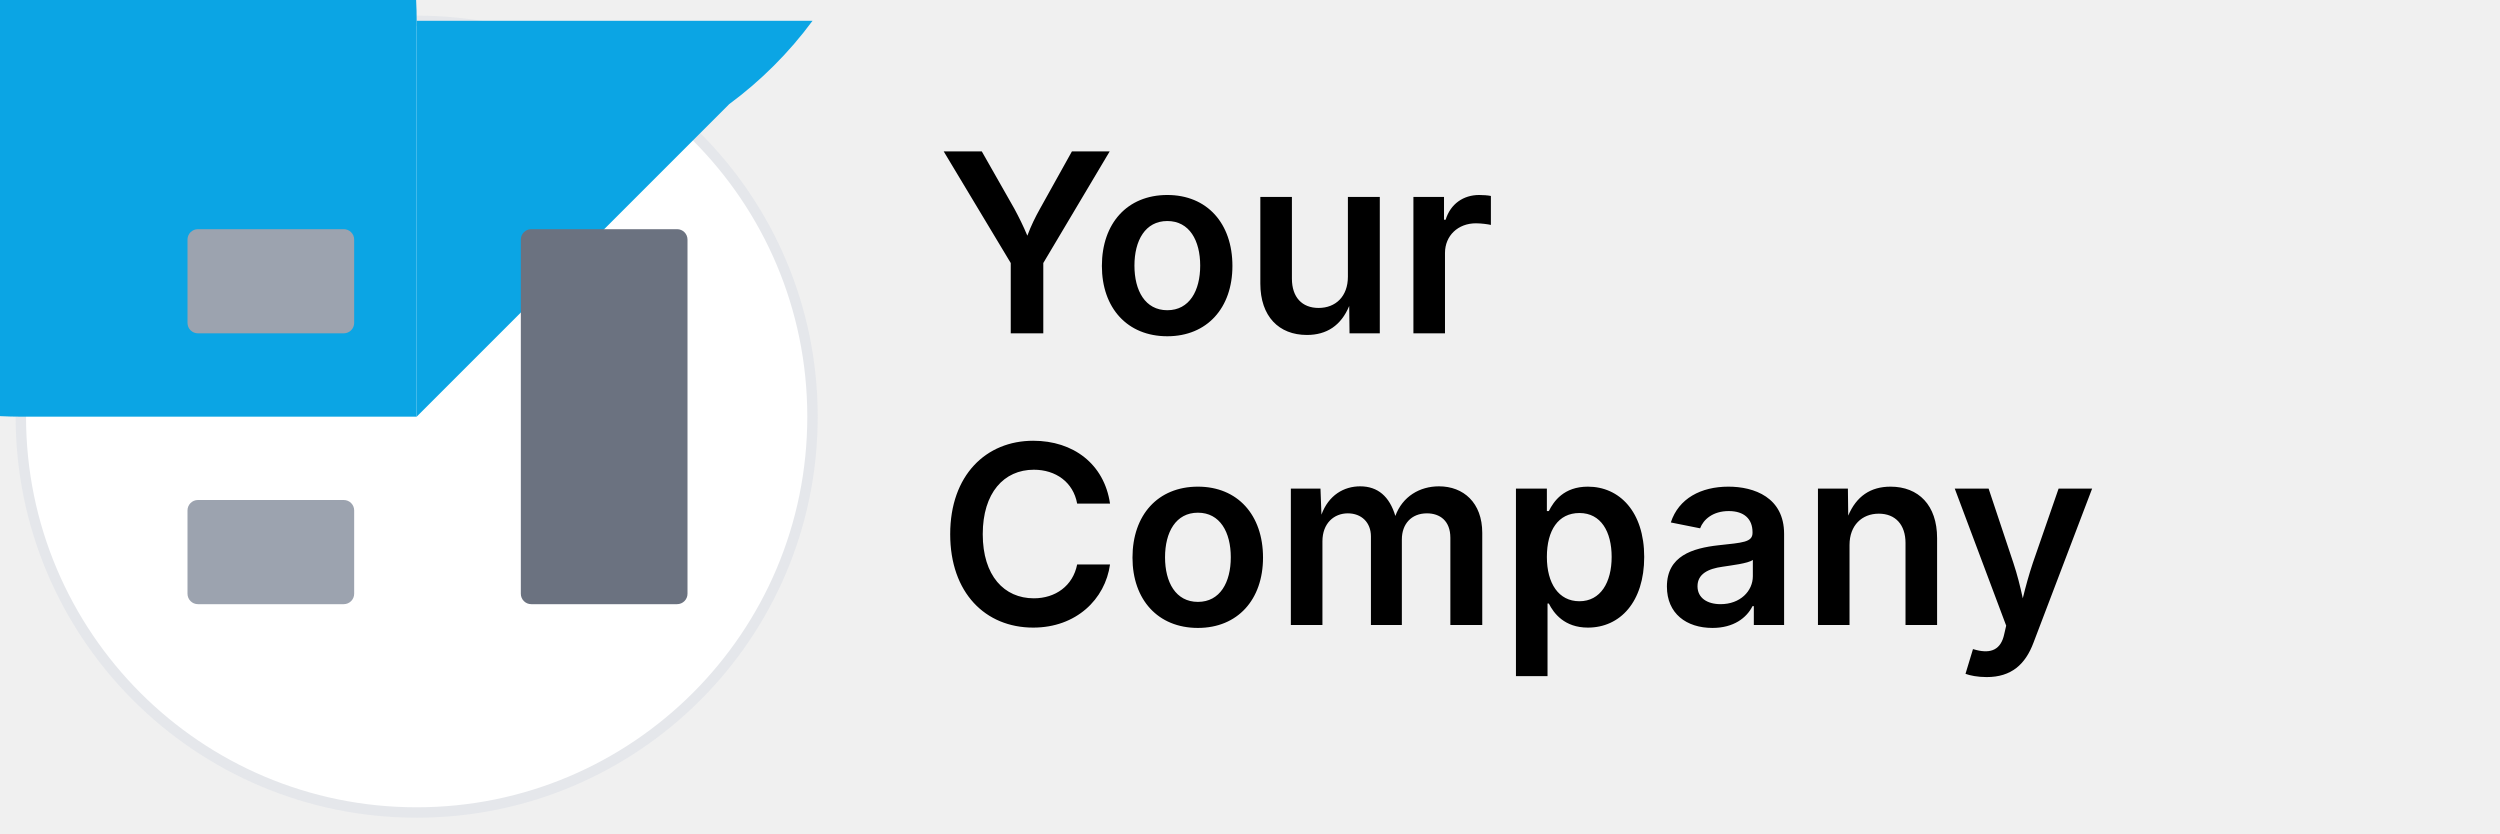
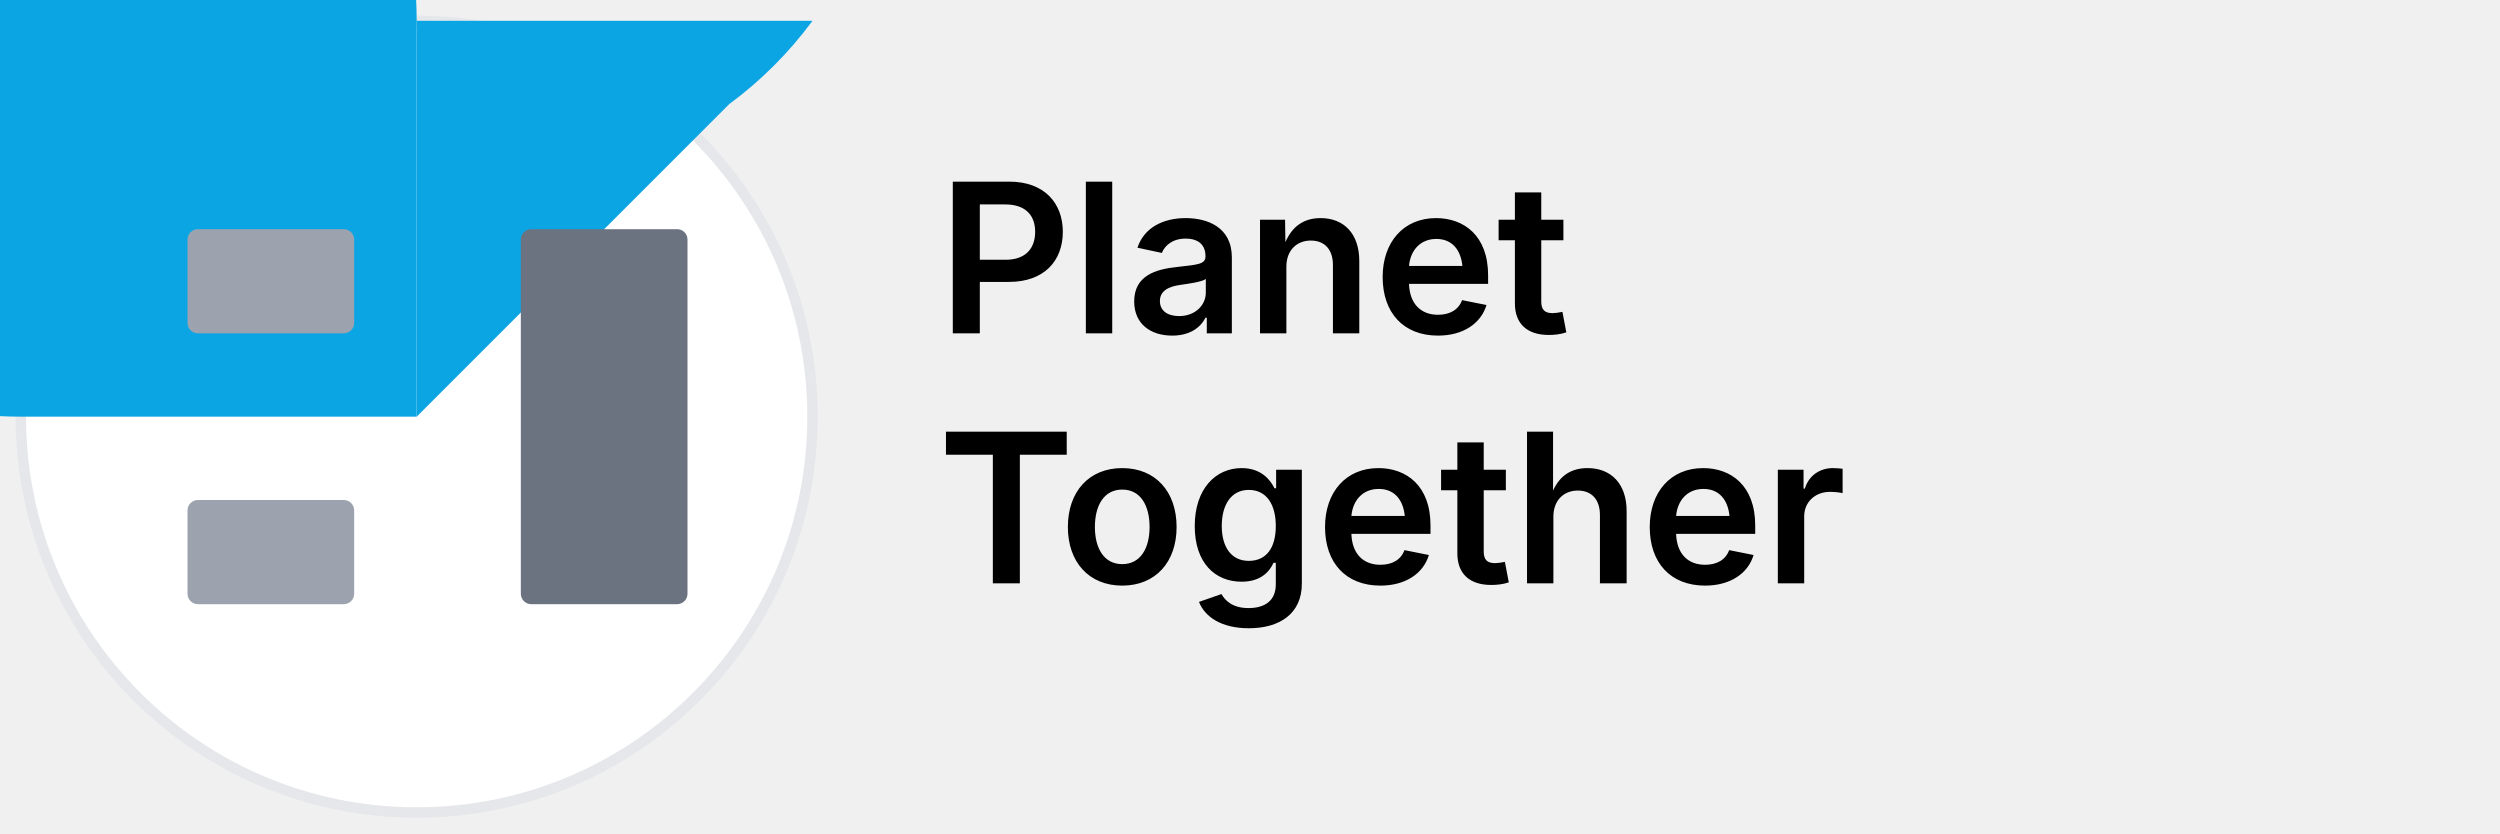
<svg xmlns="http://www.w3.org/2000/svg" width="120" height="40" viewBox="0 0 120 40" fill="none">
  <g transform="translate(0, 0)">
    <circle cx="20" cy="20" r="19" fill="#FFFFFF" stroke="#E5E7EB" stroke-width="0.5" />
    <path d="M 1 20 A 19 19 0 1 1 20 1 L 20 20 Z" fill="#0BA5E4" />
    <path d="M 20 1 L 39 1 A 19 19 0 0 1 35 5 L 20 20 Z" fill="#0BA5E4" />
    <rect x="9" y="11" width="8" height="5" fill="#9CA3AF" rx="0.5" />
    <rect x="9" y="24" width="8" height="5" fill="#9CA3AF" rx="0.5" />
    <rect x="25" y="11" width="8" height="18" fill="#6B7280" rx="0.5" />
  </g>
-   <text x="45" y="16" font-family="system-ui, -apple-system, sans-serif" font-size="12" font-weight="600" fill="currentColor">
-     Your
+   <text x="45" y="16" font-family="system-ui, -apple-system, sans-serif" font-size="10" font-weight="600" fill="currentColor">
+     Planet
  </text>
-   <text x="45" y="30" font-family="system-ui, -apple-system, sans-serif" font-size="12" font-weight="600" fill="currentColor">
-     Company
+   <text x="45" y="28" font-family="system-ui, -apple-system, sans-serif" font-size="10" font-weight="600" fill="currentColor">
+     Together
  </text>
</svg>
